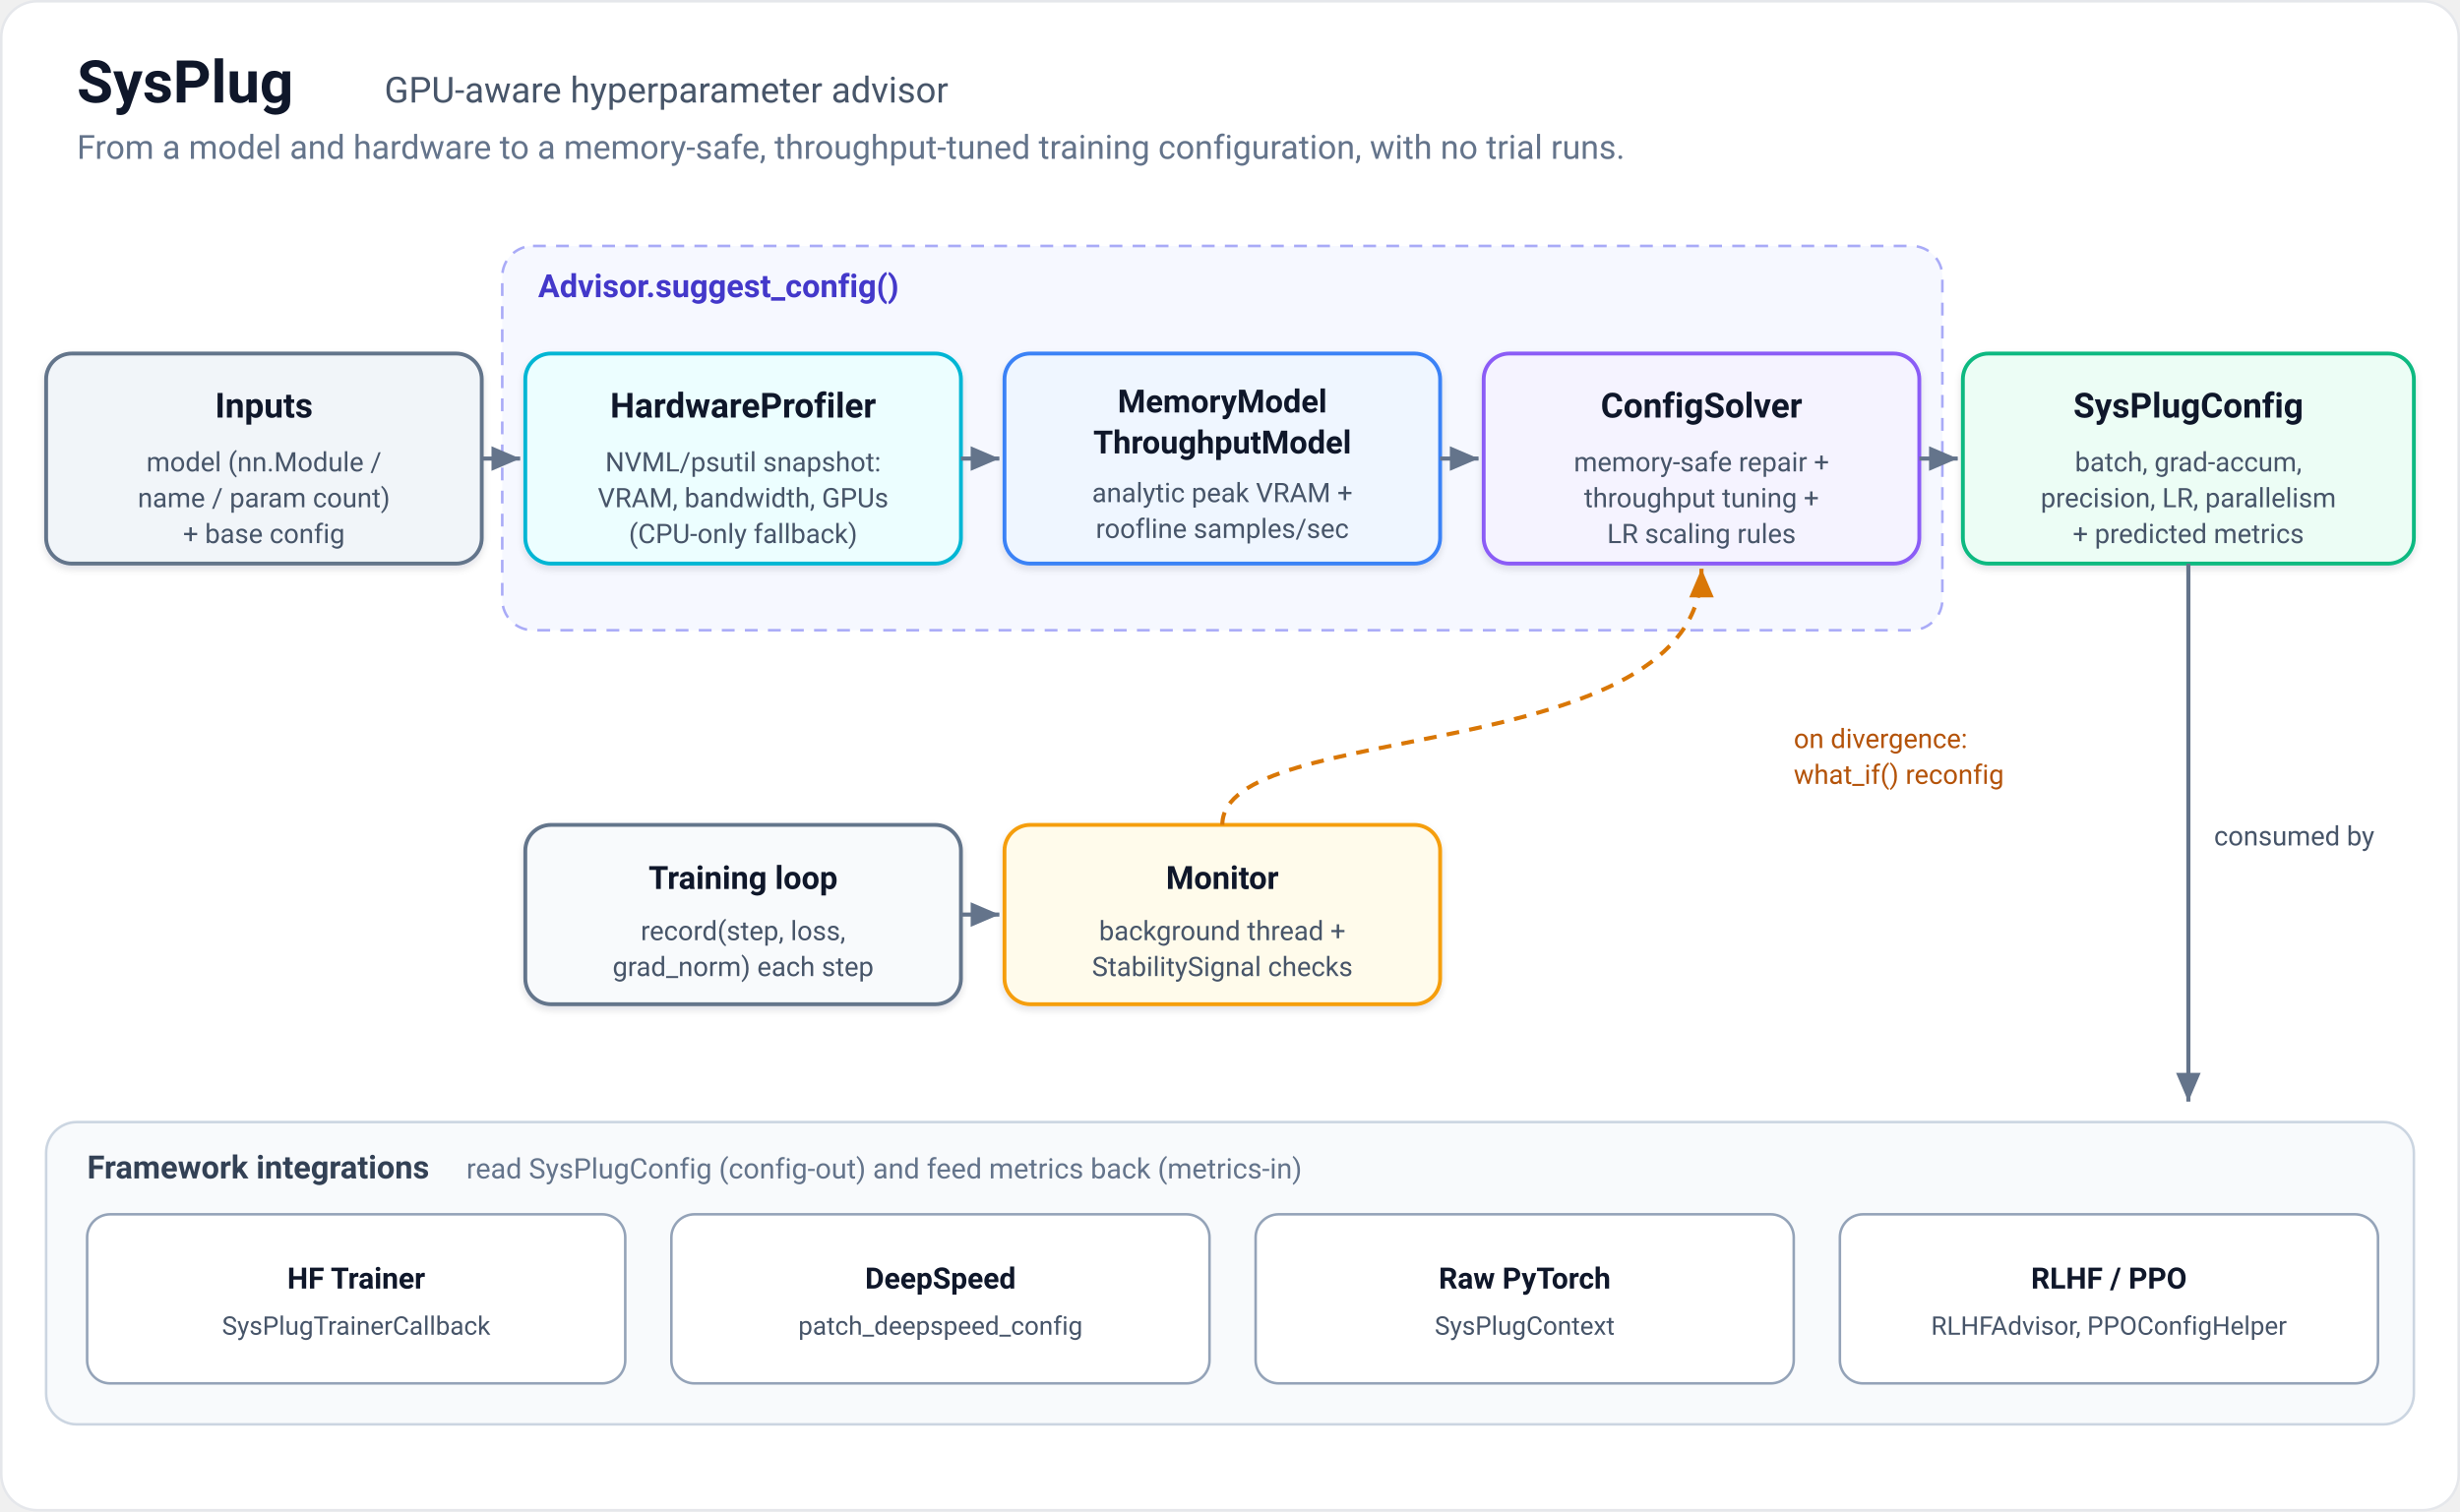
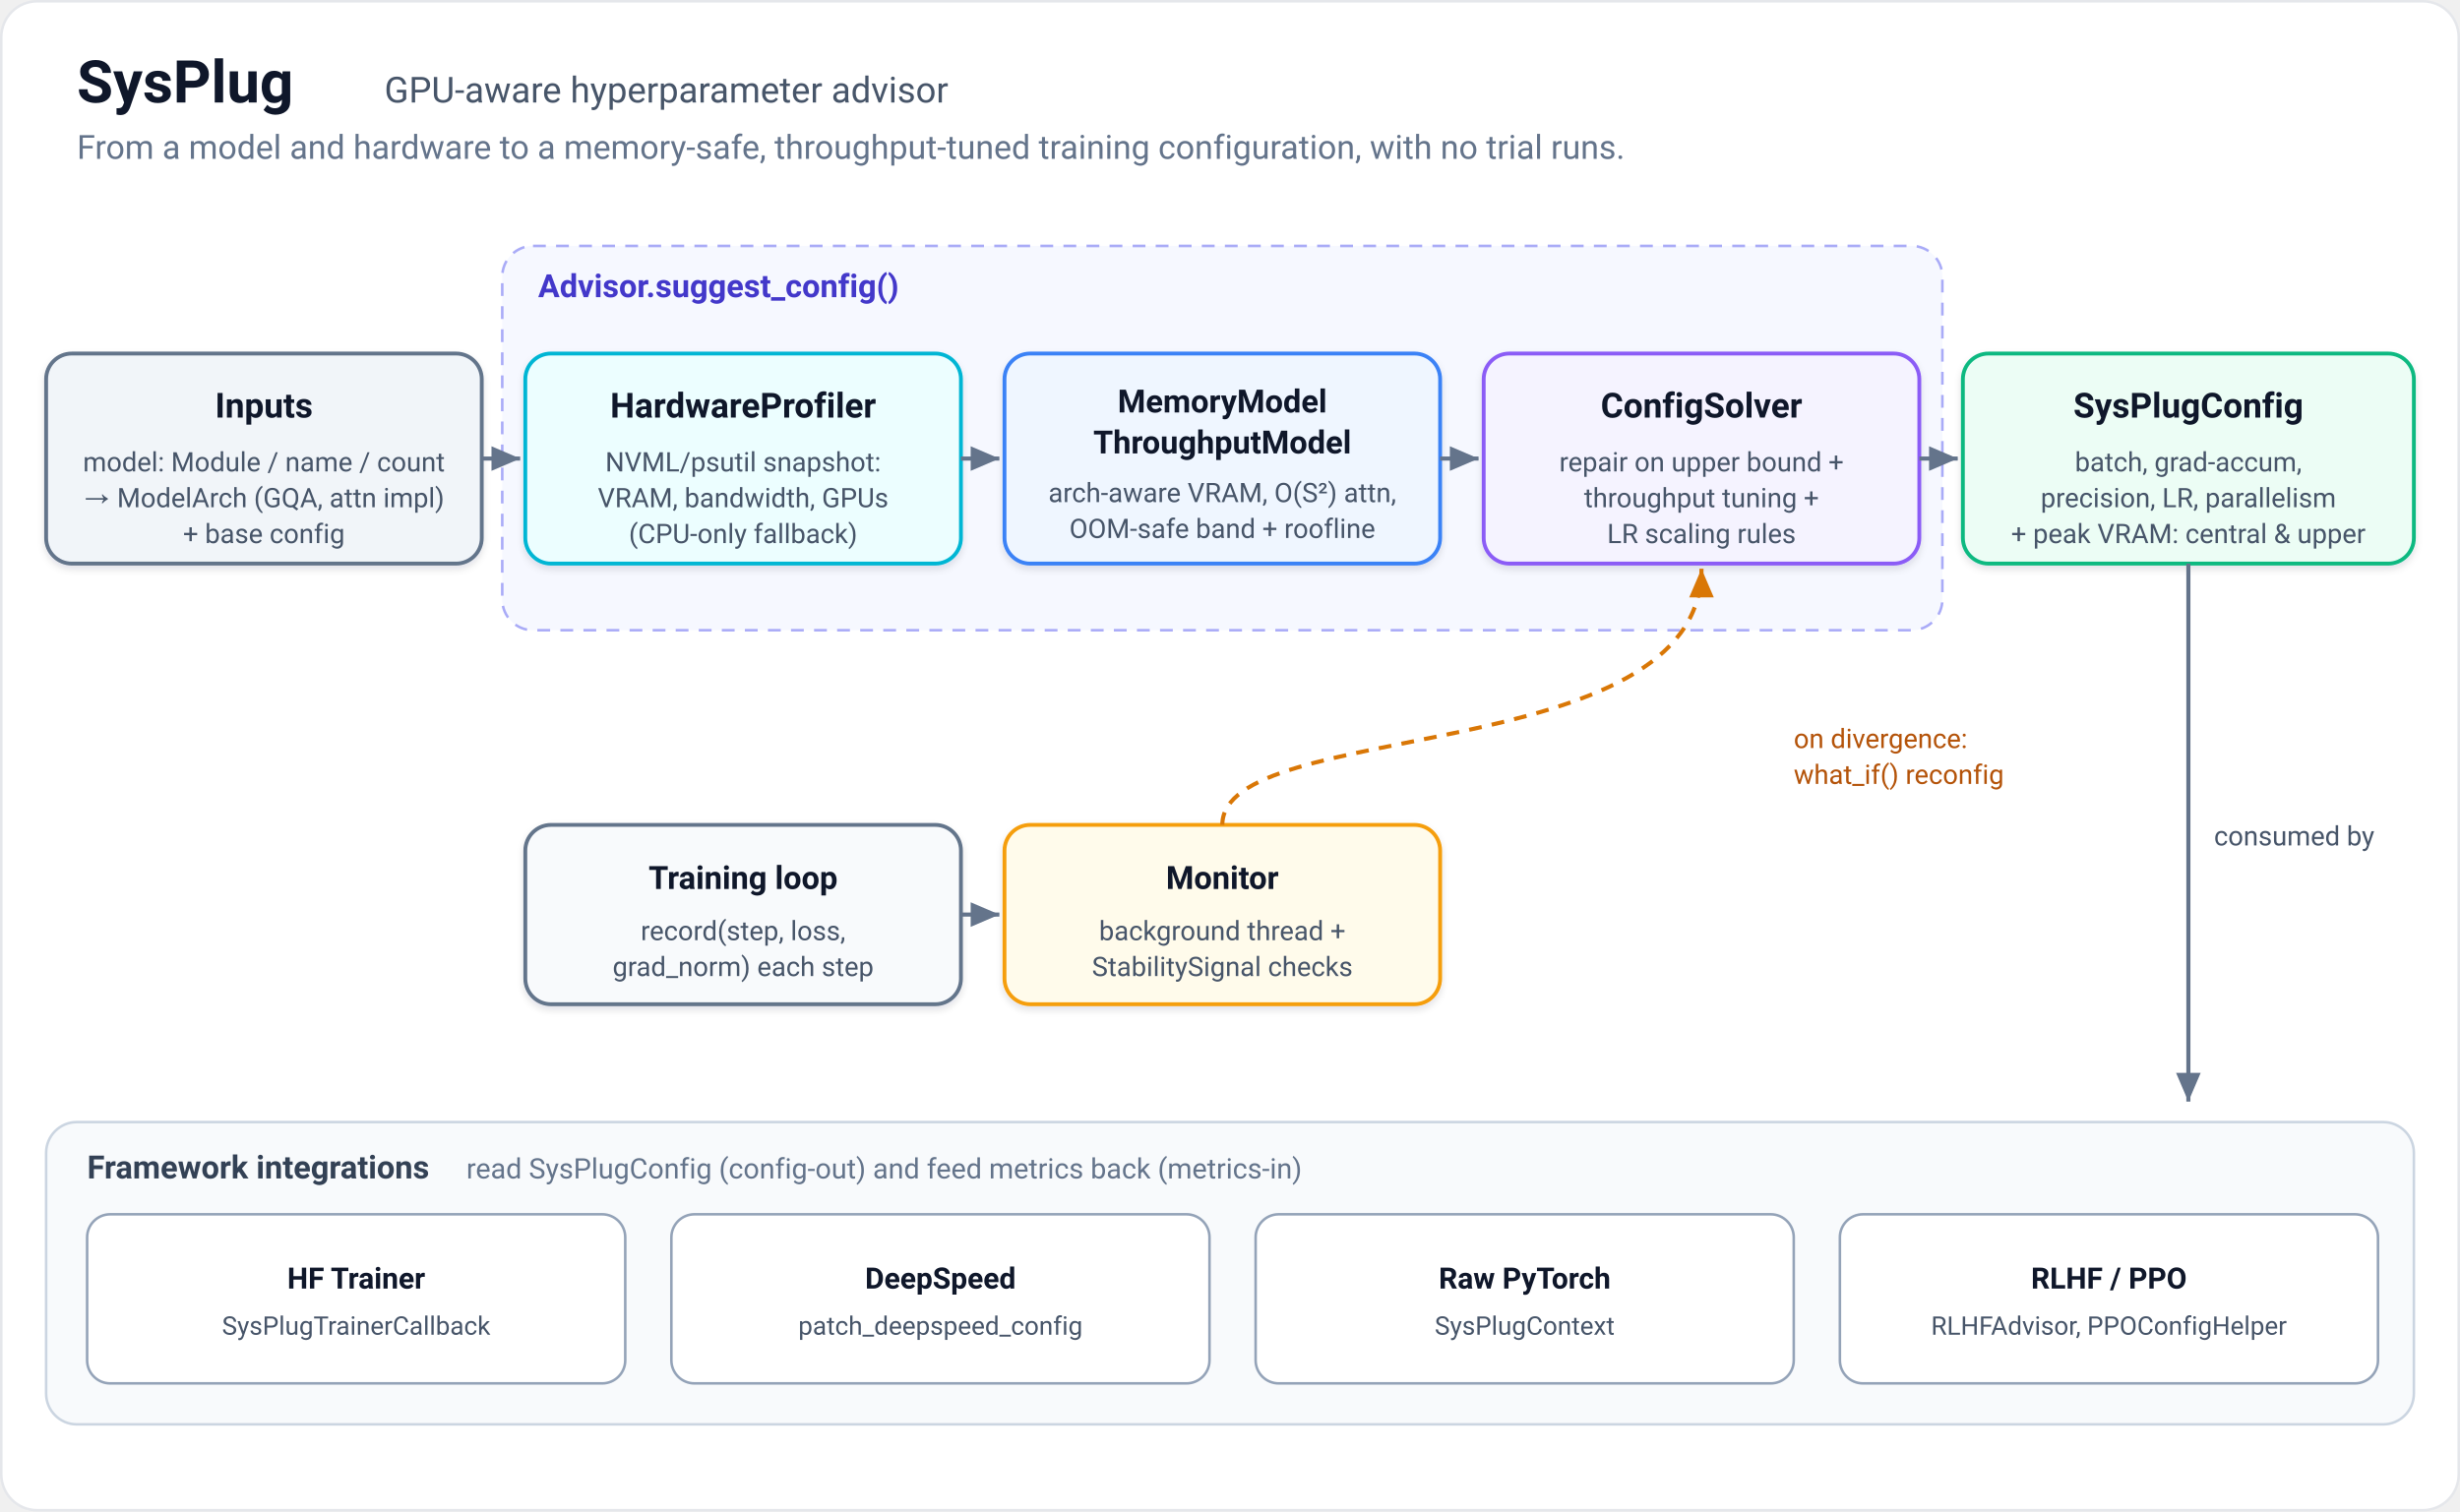
<svg xmlns="http://www.w3.org/2000/svg" viewBox="0 0 960 590" width="960" height="590" font-family="ui-sans-serif, system-ui, -apple-system, Segoe UI, Roboto, Helvetica, Arial, sans-serif" role="img" aria-label="SysPlug system architecture diagram">
  <defs>
    <marker id="arrow" markerWidth="9" markerHeight="9" refX="7" refY="3" orient="auto" markerUnits="strokeWidth">
      <path d="M0,0 L7,3 L0,6 Z" fill="#64748b" />
    </marker>
    <marker id="arrowfb" markerWidth="9" markerHeight="9" refX="7" refY="3" orient="auto" markerUnits="strokeWidth">
      <path d="M0,0 L7,3 L0,6 Z" fill="#d97706" />
    </marker>
    <filter id="shadow" x="-20%" y="-20%" width="140%" height="140%">
      <feDropShadow dx="0" dy="1.5" stdDeviation="1.5" flood-color="#0f172a" flood-opacity="0.12" />
    </filter>
  </defs>
  <rect x="0.5" y="0.5" width="959" height="589" rx="14" fill="#ffffff" stroke="#e5e7eb" />
  <text x="30" y="40" font-size="23" font-weight="700" fill="#0f172a">SysPlug</text>
  <text x="150" y="40" font-size="14" fill="#475569">GPU-aware hyperparameter advisor</text>
  <text x="30" y="62" font-size="13" fill="#64748b">From a model and hardware to a memory-safe, throughput-tuned training configuration, with no trial runs.</text>
  <rect x="196" y="96" width="562" height="150" rx="12" fill="#eef2ff" stroke="#6366f1" stroke-dasharray="5 4" opacity="0.55" />
  <text x="210" y="116" font-size="12.5" font-weight="700" fill="#4338ca">Advisor.suggest_config()</text>
  <g filter="url(#shadow)">
    <rect x="18" y="138" width="170" height="82" rx="10" fill="#f1f5f9" stroke="#64748b" stroke-width="1.5" />
  </g>
  <text x="103" y="163" font-size="13.5" font-weight="700" fill="#0f172a" text-anchor="middle">Inputs</text>
-   <text x="103" y="184" font-size="10.5" fill="#475569" text-anchor="middle">model (nn.Module /</text>
-   <text x="103" y="198" font-size="10.5" fill="#475569" text-anchor="middle">name / param count)</text>
+   <text x="103" y="184" font-size="10.5" fill="#475569" text-anchor="middle">model: Module / name / count</text>
+   <text x="103" y="198" font-size="10.5" fill="#475569" text-anchor="middle">→ ModelArch (GQA, attn impl)</text>
  <text x="103" y="212" font-size="10.5" fill="#475569" text-anchor="middle">+ base config</text>
  <g filter="url(#shadow)">
    <rect x="205" y="138" width="170" height="82" rx="10" fill="#ecfeff" stroke="#06b6d4" stroke-width="1.5" />
  </g>
  <text x="290" y="163" font-size="13.5" font-weight="700" fill="#0f172a" text-anchor="middle">HardwareProfiler</text>
  <text x="290" y="184" font-size="10.5" fill="#475569" text-anchor="middle">NVML/psutil snapshot:</text>
  <text x="290" y="198" font-size="10.5" fill="#475569" text-anchor="middle">VRAM, bandwidth, GPUs</text>
  <text x="290" y="212" font-size="10.5" fill="#475569" text-anchor="middle">(CPU-only fallback)</text>
  <g filter="url(#shadow)">
    <rect x="392" y="138" width="170" height="82" rx="10" fill="#eff6ff" stroke="#3b82f6" stroke-width="1.5" />
  </g>
  <text x="477" y="161" font-size="12.5" font-weight="700" fill="#0f172a" text-anchor="middle">MemoryModel</text>
  <text x="477" y="177" font-size="12.5" font-weight="700" fill="#0f172a" text-anchor="middle">ThroughputModel</text>
-   <text x="477" y="196" font-size="10.5" fill="#475569" text-anchor="middle">analytic peak VRAM +</text>
-   <text x="477" y="210" font-size="10.5" fill="#475569" text-anchor="middle">roofline samples/sec</text>
+   <text x="477" y="196" font-size="10.5" fill="#475569" text-anchor="middle">arch-aware VRAM, O(S²) attn,</text>
+   <text x="477" y="210" font-size="10.5" fill="#475569" text-anchor="middle">OOM-safe band + roofline</text>
  <g filter="url(#shadow)">
    <rect x="579" y="138" width="170" height="82" rx="10" fill="#f5f3ff" stroke="#8b5cf6" stroke-width="1.5" />
  </g>
  <text x="664" y="163" font-size="13.5" font-weight="700" fill="#0f172a" text-anchor="middle">ConfigSolver</text>
-   <text x="664" y="184" font-size="10.5" fill="#475569" text-anchor="middle">memory-safe repair +</text>
+   <text x="664" y="184" font-size="10.5" fill="#475569" text-anchor="middle">repair on upper bound +</text>
  <text x="664" y="198" font-size="10.5" fill="#475569" text-anchor="middle">throughput tuning +</text>
  <text x="664" y="212" font-size="10.5" fill="#475569" text-anchor="middle">LR scaling rules</text>
  <g filter="url(#shadow)">
    <rect x="766" y="138" width="176" height="82" rx="10" fill="#ecfdf5" stroke="#10b981" stroke-width="1.5" />
  </g>
  <text x="854" y="163" font-size="13.5" font-weight="700" fill="#0f172a" text-anchor="middle">SysPlugConfig</text>
  <text x="854" y="184" font-size="10.5" fill="#475569" text-anchor="middle">batch, grad-accum,</text>
  <text x="854" y="198" font-size="10.5" fill="#475569" text-anchor="middle">precision, LR, parallelism</text>
-   <text x="854" y="212" font-size="10.5" fill="#475569" text-anchor="middle">+ predicted metrics</text>
+   <text x="854" y="212" font-size="10.5" fill="#475569" text-anchor="middle">+ peak VRAM: central &amp; upper</text>
  <line x1="188" y1="179" x2="203" y2="179" stroke="#64748b" stroke-width="1.6" marker-end="url(#arrow)" />
  <line x1="375" y1="179" x2="390" y2="179" stroke="#64748b" stroke-width="1.6" marker-end="url(#arrow)" />
  <line x1="562" y1="179" x2="577" y2="179" stroke="#64748b" stroke-width="1.6" marker-end="url(#arrow)" />
  <line x1="749" y1="179" x2="764" y2="179" stroke="#64748b" stroke-width="1.6" marker-end="url(#arrow)" />
  <g filter="url(#shadow)">
    <rect x="205" y="322" width="170" height="70" rx="10" fill="#f8fafc" stroke="#64748b" stroke-width="1.5" />
  </g>
  <text x="290" y="347" font-size="12.5" font-weight="700" fill="#0f172a" text-anchor="middle">Training loop</text>
  <text x="290" y="367" font-size="10.5" fill="#475569" text-anchor="middle">record(step, loss,</text>
  <text x="290" y="381" font-size="10.5" fill="#475569" text-anchor="middle">grad_norm) each step</text>
  <g filter="url(#shadow)">
    <rect x="392" y="322" width="170" height="70" rx="10" fill="#fffbeb" stroke="#f59e0b" stroke-width="1.5" />
  </g>
  <text x="477" y="347" font-size="12.5" font-weight="700" fill="#0f172a" text-anchor="middle">Monitor</text>
  <text x="477" y="367" font-size="10.5" fill="#475569" text-anchor="middle">background thread +</text>
  <text x="477" y="381" font-size="10.5" fill="#475569" text-anchor="middle">StabilitySignal checks</text>
  <line x1="375" y1="357" x2="390" y2="357" stroke="#64748b" stroke-width="1.6" marker-end="url(#arrow)" />
  <path d="M 477 322 C 477 280, 664 300, 664 222" fill="none" stroke="#d97706" stroke-width="1.6" stroke-dasharray="5 4" marker-end="url(#arrowfb)" />
  <text x="700" y="292" font-size="10.5" fill="#b45309">on divergence:</text>
  <text x="700" y="306" font-size="10.5" fill="#b45309">what_if() reconfig</text>
  <path d="M 854 220 L 854 430" fill="none" stroke="#64748b" stroke-width="1.6" marker-end="url(#arrow)" />
  <text x="864" y="330" font-size="10.5" fill="#475569">consumed by</text>
  <rect x="18" y="438" width="924" height="118" rx="12" fill="#f8fafc" stroke="#cbd5e1" />
  <text x="34" y="460" font-size="12.5" font-weight="700" fill="#334155">Framework integrations</text>
  <text x="182" y="460" font-size="11" fill="#64748b">read SysPlugConfig (config-out) and feed metrics back (metrics-in)</text>
  <g font-size="11.5" fill="#0f172a" text-anchor="middle">
    <rect x="34" y="474" width="210" height="66" rx="9" fill="#ffffff" stroke="#94a3b8" />
    <text x="139" y="503" font-weight="700">HF Trainer</text>
    <text x="139" y="521" font-size="10" fill="#475569">SysPlugTrainerCallback</text>
    <rect x="262" y="474" width="210" height="66" rx="9" fill="#ffffff" stroke="#94a3b8" />
    <text x="367" y="503" font-weight="700">DeepSpeed</text>
    <text x="367" y="521" font-size="10" fill="#475569">patch_deepspeed_config</text>
    <rect x="490" y="474" width="210" height="66" rx="9" fill="#ffffff" stroke="#94a3b8" />
    <text x="595" y="503" font-weight="700">Raw PyTorch</text>
    <text x="595" y="521" font-size="10" fill="#475569">SysPlugContext</text>
    <rect x="718" y="474" width="210" height="66" rx="9" fill="#ffffff" stroke="#94a3b8" />
    <text x="823" y="503" font-weight="700">RLHF / PPO</text>
    <text x="823" y="521" font-size="10" fill="#475569">RLHFAdvisor, PPOConfigHelper</text>
  </g>
</svg>
